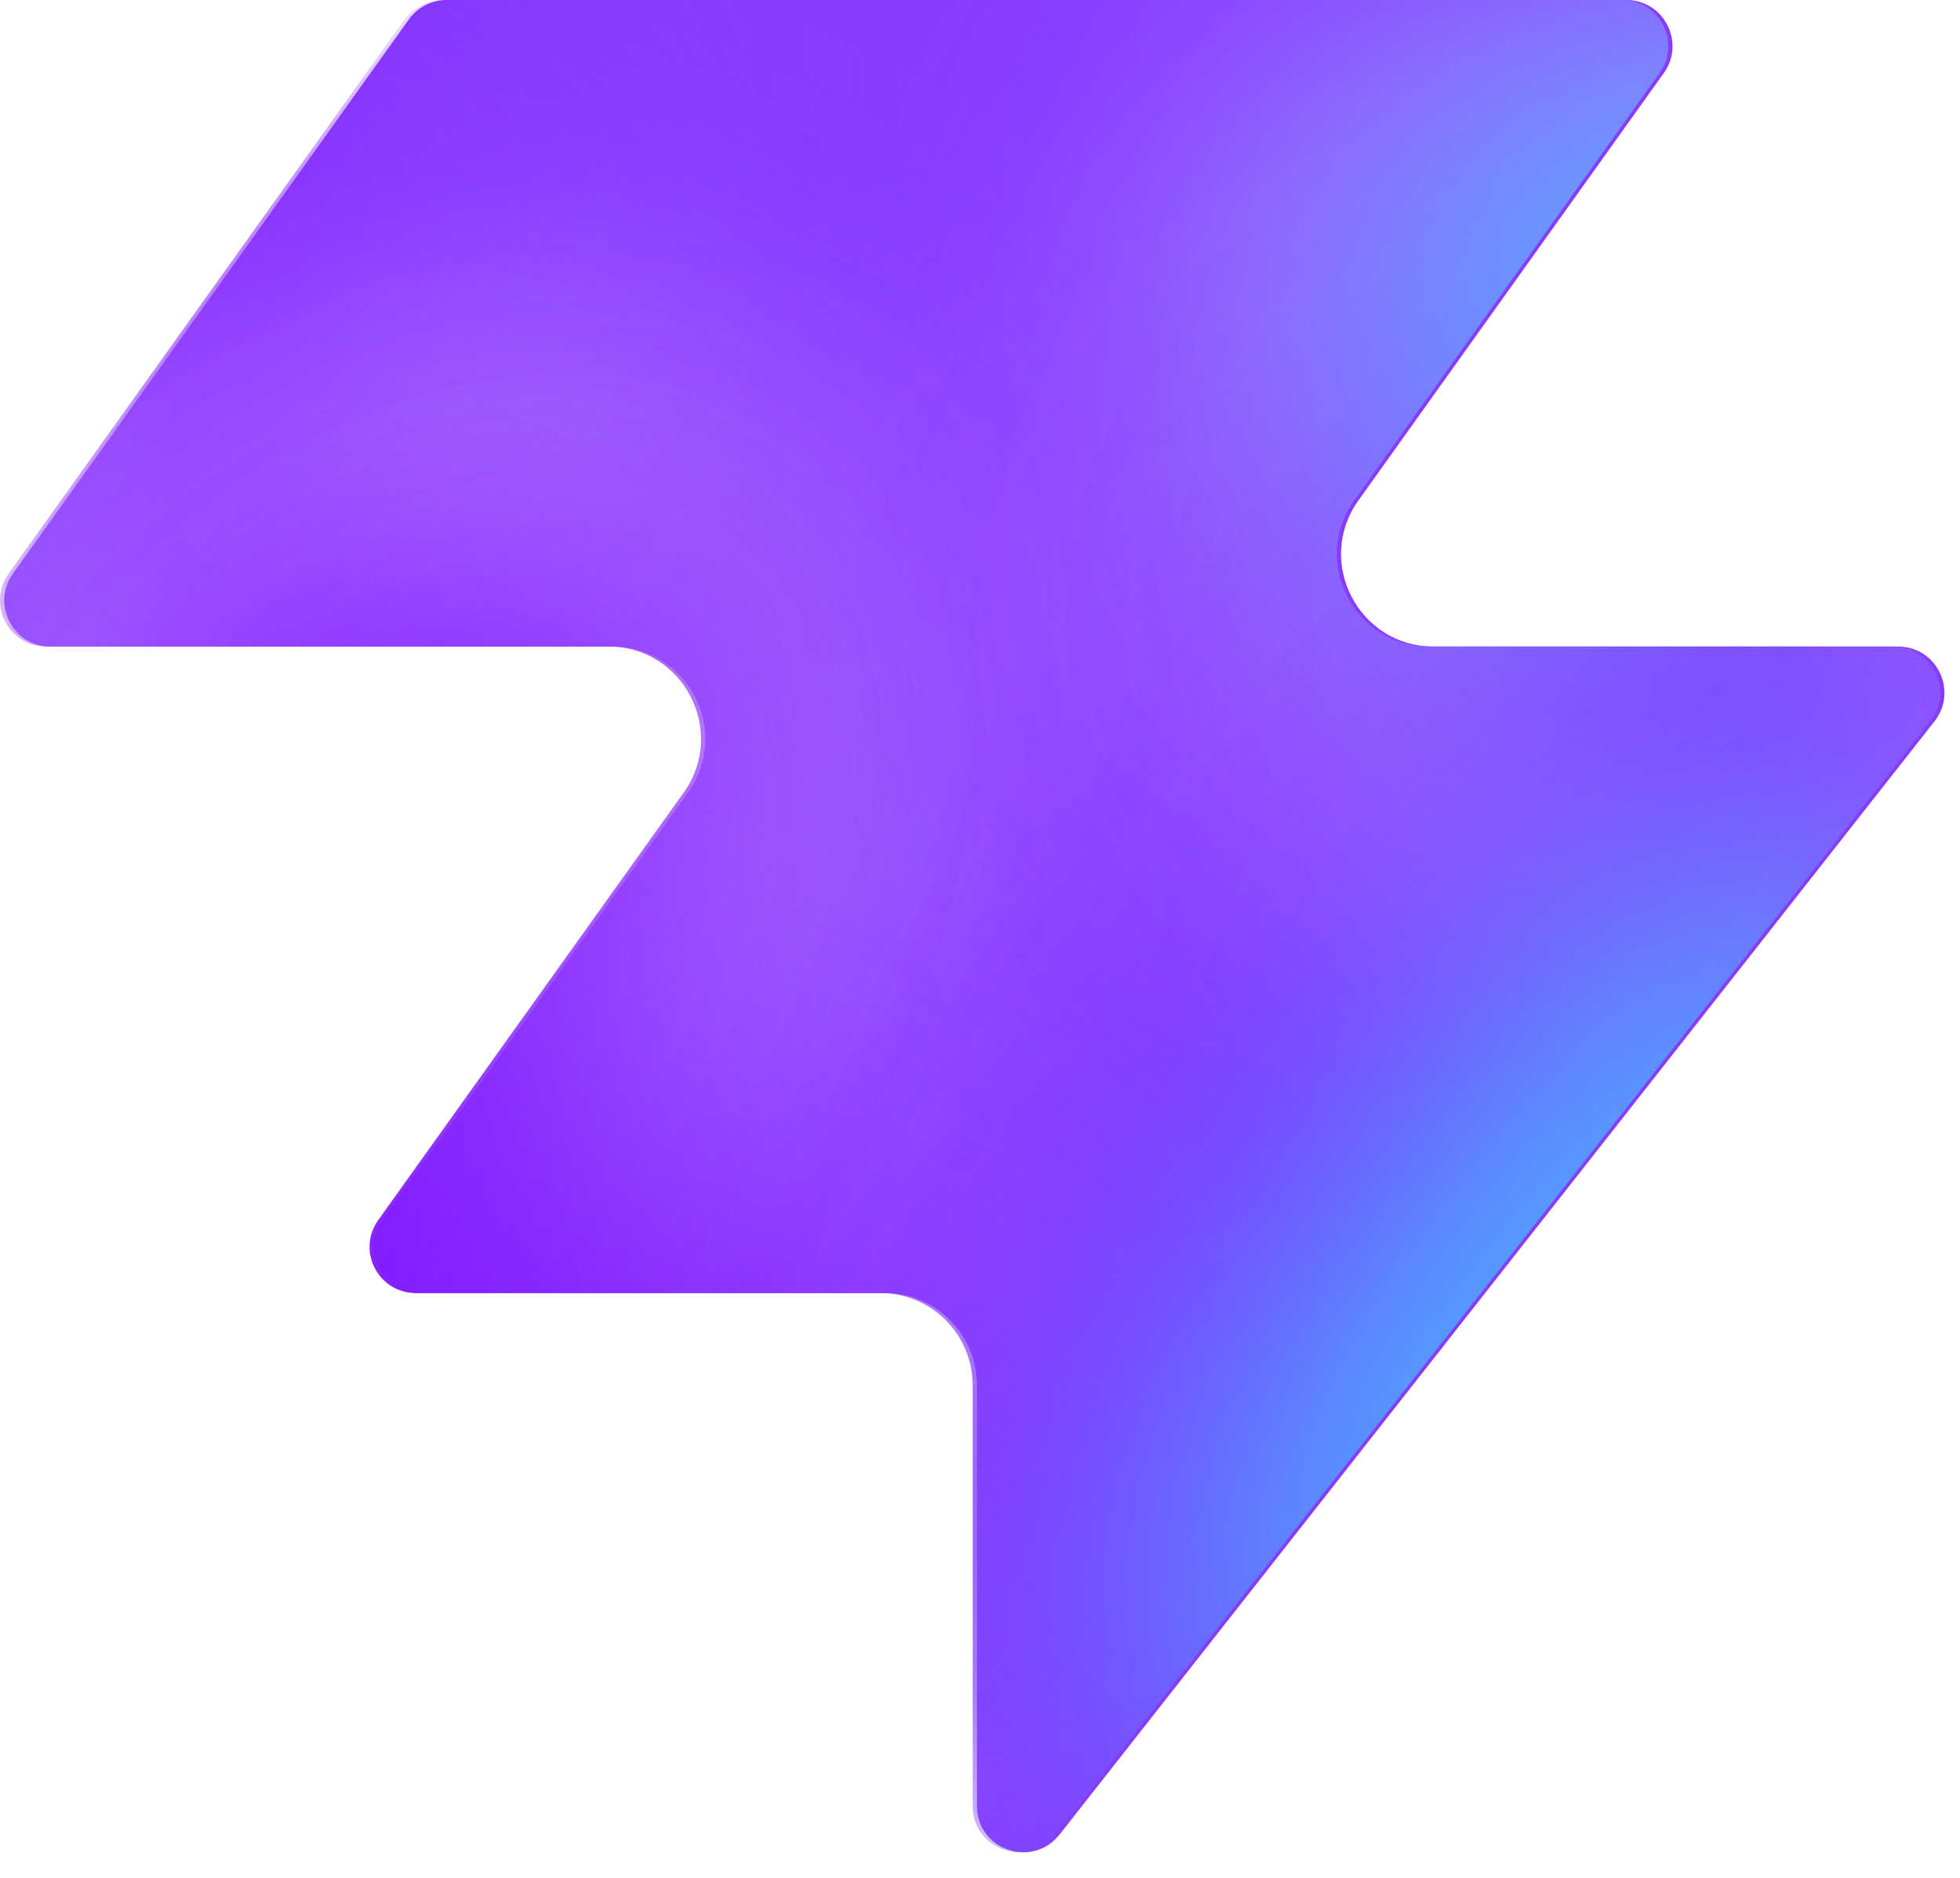
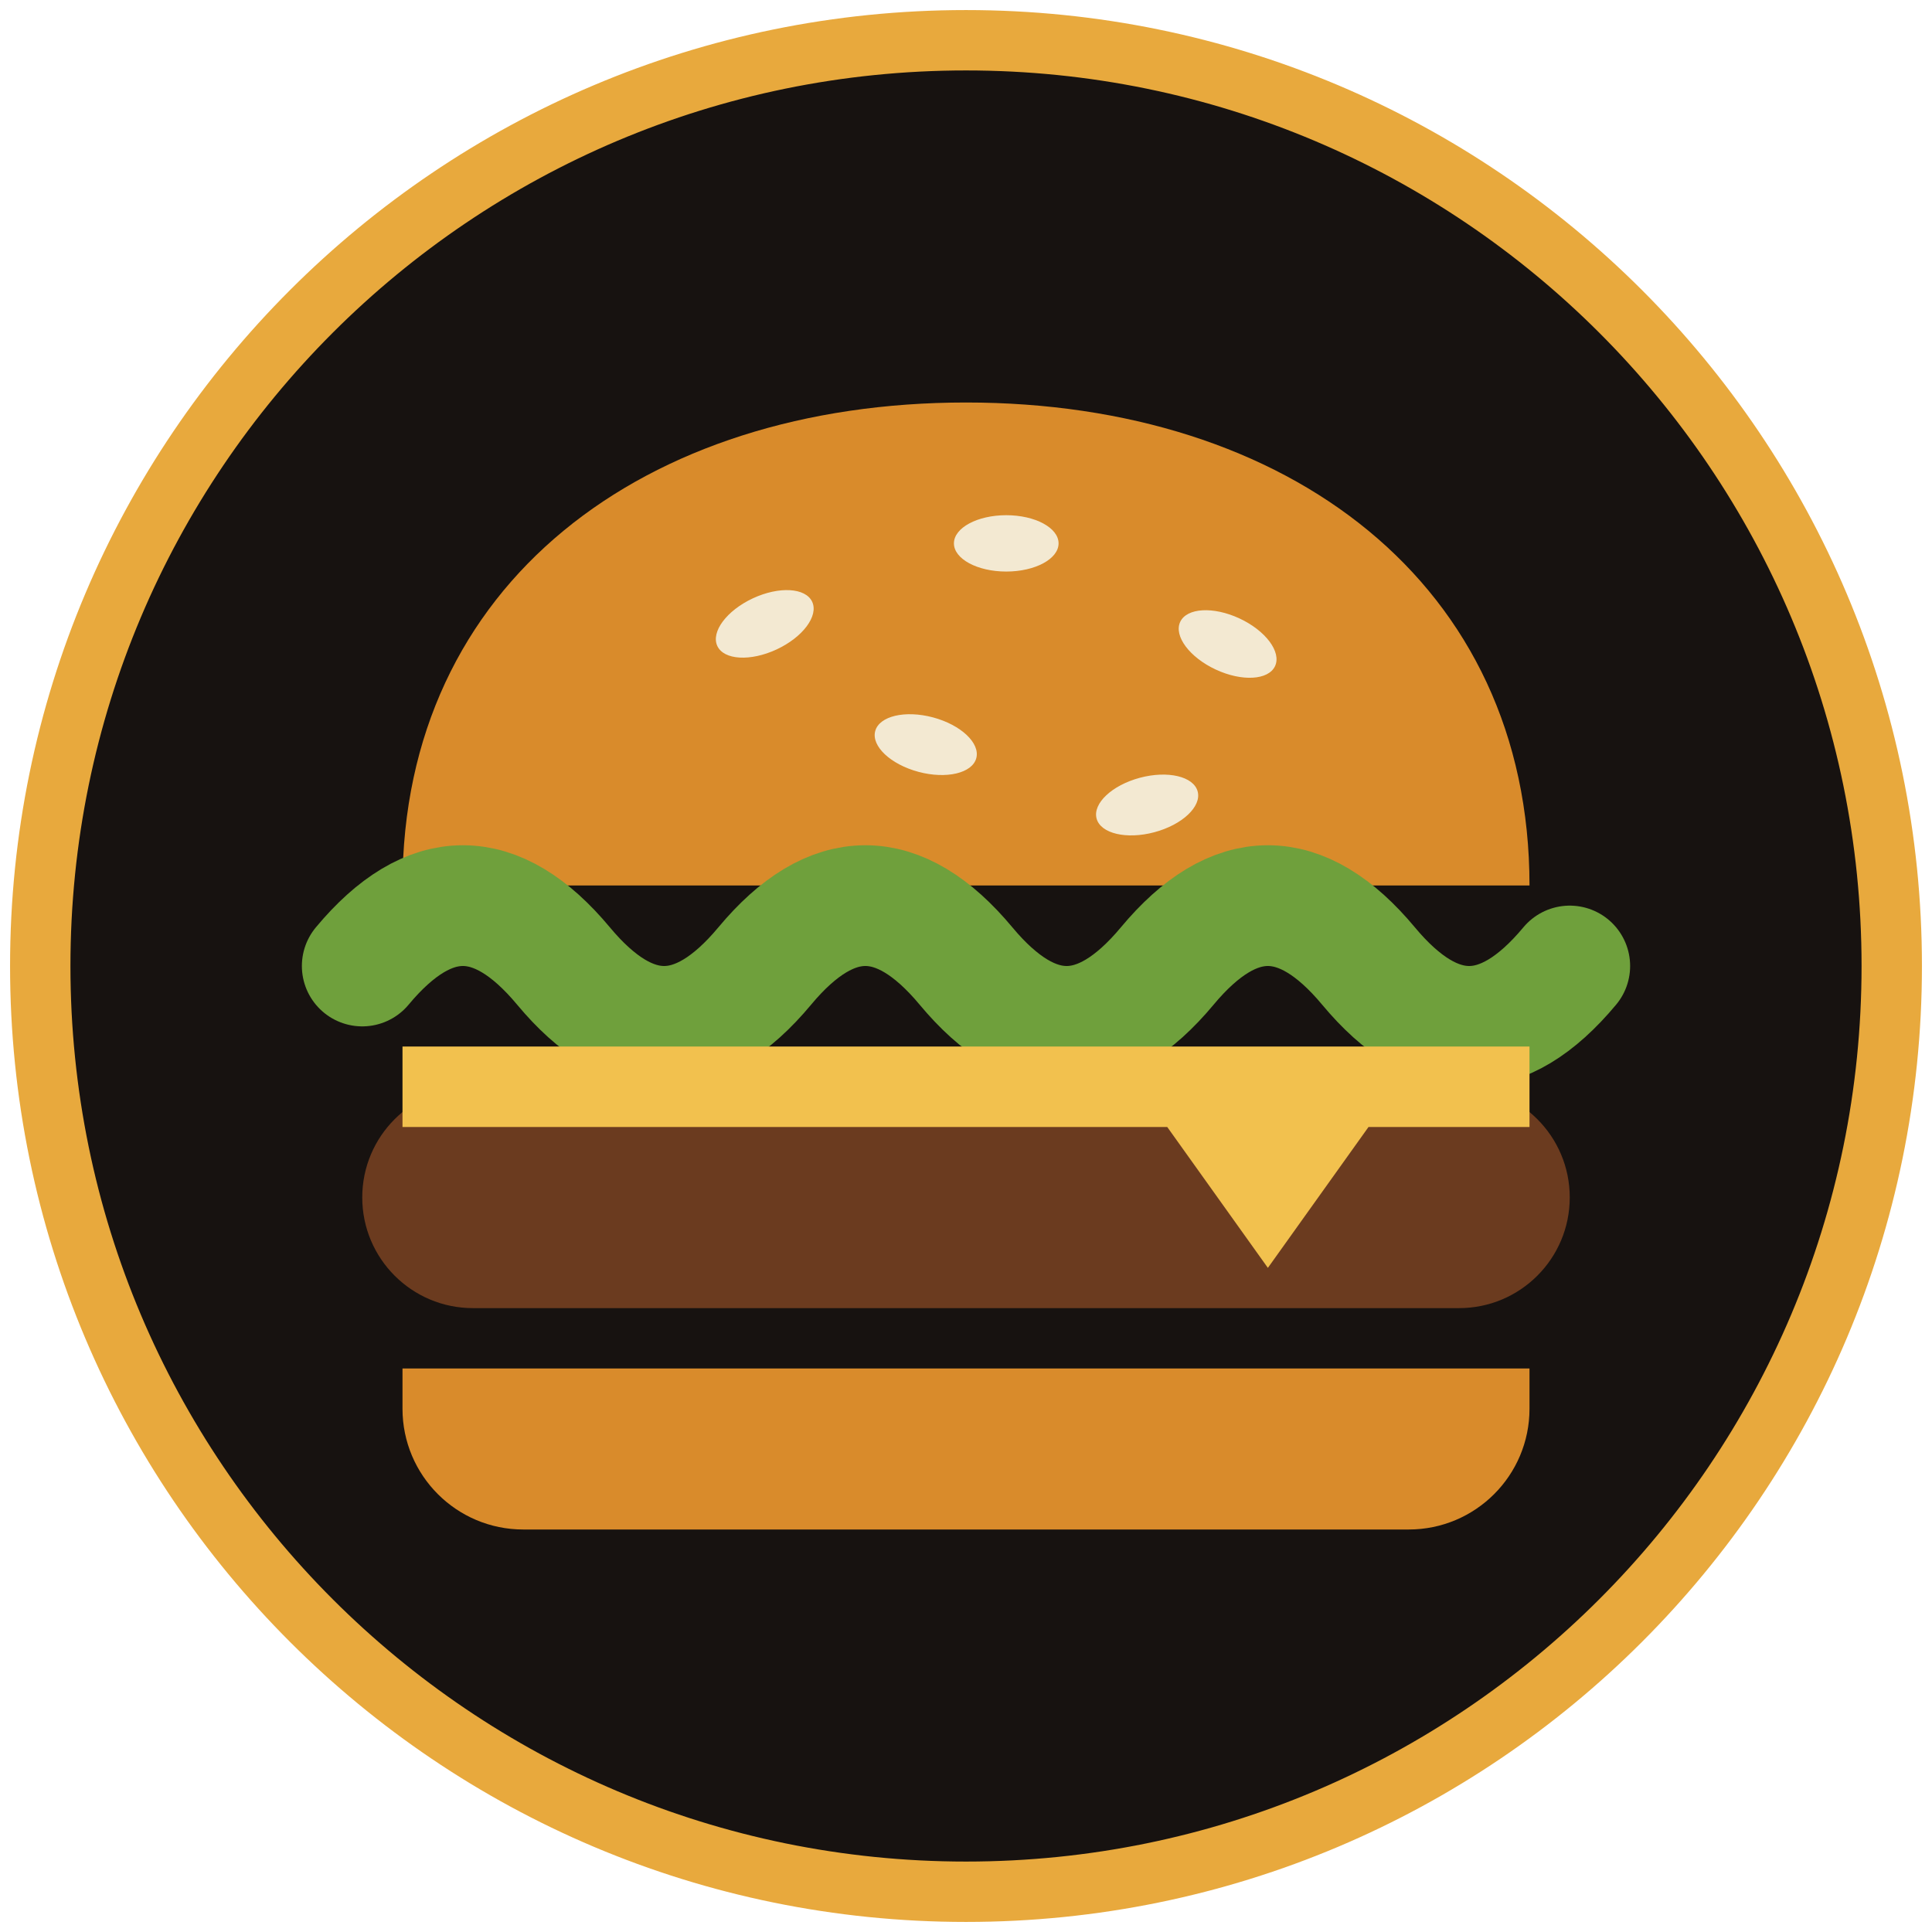
- <svg xmlns="http://www.w3.org/2000/svg" width="48" height="46" fill="none" viewBox="0 0 48 46">
-   <path fill="#863bff" d="M25.946 44.938c-.664.845-2.021.375-2.021-.698V33.937a2.26 2.26 0 0 0-2.262-2.262H10.287c-.92 0-1.456-1.04-.92-1.788l7.48-10.471c1.07-1.497 0-3.578-1.842-3.578H1.237c-.92 0-1.456-1.04-.92-1.788L10.013.474c.214-.297.556-.474.92-.474h28.894c.92 0 1.456 1.04.92 1.788l-7.48 10.471c-1.07 1.498 0 3.579 1.842 3.579h11.377c.943 0 1.473 1.088.89 1.83L25.947 44.94z" style="fill:#863bff;fill:color(display-p3 .525 .23 1);fill-opacity:1" />
-   <mask id="a" width="48" height="46" x="0" y="0" maskUnits="userSpaceOnUse" style="mask-type:alpha">
-     <path fill="#000" d="M25.842 44.938c-.664.844-2.021.375-2.021-.698V33.937a2.26 2.26 0 0 0-2.262-2.262H10.183c-.92 0-1.456-1.04-.92-1.788l7.48-10.471c1.07-1.498 0-3.579-1.842-3.579H1.133c-.92 0-1.456-1.04-.92-1.787L9.91.473c.214-.297.556-.474.92-.474h28.894c.92 0 1.456 1.04.92 1.788l-7.48 10.471c-1.07 1.498 0 3.578 1.842 3.578h11.377c.943 0 1.473 1.088.89 1.832L25.843 44.94z" style="fill:#000;fill-opacity:1" />
-   </mask>
-   <g mask="url(#a)">
-     <g filter="url(#b)">
-       <ellipse cx="5.508" cy="14.704" fill="#ede6ff" rx="5.508" ry="14.704" style="fill:#ede6ff;fill:color(display-p3 .927 .903 1);fill-opacity:1" transform="matrix(.00324 1 1 -.00324 -4.47 31.516)" />
-     </g>
-     <g filter="url(#c)">
-       <ellipse cx="10.399" cy="29.851" fill="#ede6ff" rx="10.399" ry="29.851" style="fill:#ede6ff;fill:color(display-p3 .927 .903 1);fill-opacity:1" transform="matrix(.00324 1 1 -.00324 -39.328 7.883)" />
-     </g>
-     <g filter="url(#d)">
-       <ellipse cx="5.508" cy="30.487" fill="#7e14ff" rx="5.508" ry="30.487" style="fill:#7e14ff;fill:color(display-p3 .492 .077 1);fill-opacity:1" transform="rotate(89.814 -25.913 -14.639)scale(1 -1)" />
-     </g>
-     <g filter="url(#e)">
-       <ellipse cx="5.508" cy="30.599" fill="#7e14ff" rx="5.508" ry="30.599" style="fill:#7e14ff;fill:color(display-p3 .492 .077 1);fill-opacity:1" transform="rotate(89.814 -32.644 -3.334)scale(1 -1)" />
-     </g>
-     <g filter="url(#f)">
-       <ellipse cx="5.508" cy="30.599" fill="#7e14ff" rx="5.508" ry="30.599" style="fill:#7e14ff;fill:color(display-p3 .492 .077 1);fill-opacity:1" transform="matrix(.00324 1 1 -.00324 -34.34 30.47)" />
-     </g>
-     <g filter="url(#g)">
-       <ellipse cx="14.072" cy="22.078" fill="#ede6ff" rx="14.072" ry="22.078" style="fill:#ede6ff;fill:color(display-p3 .927 .903 1);fill-opacity:1" transform="rotate(93.35 24.506 48.493)scale(-1 1)" />
-     </g>
-     <g filter="url(#h)">
-       <ellipse cx="3.47" cy="21.501" fill="#7e14ff" rx="3.47" ry="21.501" style="fill:#7e14ff;fill:color(display-p3 .492 .077 1);fill-opacity:1" transform="rotate(89.009 28.708 47.59)scale(-1 1)" />
-     </g>
-     <g filter="url(#i)">
-       <ellipse cx="3.47" cy="21.501" fill="#7e14ff" rx="3.47" ry="21.501" style="fill:#7e14ff;fill:color(display-p3 .492 .077 1);fill-opacity:1" transform="rotate(89.009 28.708 47.59)scale(-1 1)" />
-     </g>
-     <g filter="url(#j)">
-       <ellipse cx=".387" cy="8.972" fill="#7e14ff" rx="4.407" ry="29.108" style="fill:#7e14ff;fill:color(display-p3 .492 .077 1);fill-opacity:1" transform="rotate(39.51 .387 8.972)" />
-     </g>
-     <g filter="url(#k)">
-       <ellipse cx="47.523" cy="-6.092" fill="#7e14ff" rx="4.407" ry="29.108" style="fill:#7e14ff;fill:color(display-p3 .492 .077 1);fill-opacity:1" transform="rotate(37.892 47.523 -6.092)" />
-     </g>
-     <g filter="url(#l)">
-       <ellipse cx="41.412" cy="6.333" fill="#47bfff" rx="5.971" ry="9.665" style="fill:#47bfff;fill:color(display-p3 .28 .748 1);fill-opacity:1" transform="rotate(37.892 41.412 6.333)" />
-     </g>
-     <g filter="url(#m)">
-       <ellipse cx="-1.879" cy="38.332" fill="#7e14ff" rx="4.407" ry="29.108" style="fill:#7e14ff;fill:color(display-p3 .492 .077 1);fill-opacity:1" transform="rotate(37.892 -1.88 38.332)" />
-     </g>
-     <g filter="url(#n)">
-       <ellipse cx="-1.879" cy="38.332" fill="#7e14ff" rx="4.407" ry="29.108" style="fill:#7e14ff;fill:color(display-p3 .492 .077 1);fill-opacity:1" transform="rotate(37.892 -1.88 38.332)" />
-     </g>
-     <g filter="url(#o)">
-       <ellipse cx="35.651" cy="29.907" fill="#7e14ff" rx="4.407" ry="29.108" style="fill:#7e14ff;fill:color(display-p3 .492 .077 1);fill-opacity:1" transform="rotate(37.892 35.651 29.907)" />
-     </g>
-     <g filter="url(#p)">
-       <ellipse cx="38.418" cy="32.4" fill="#47bfff" rx="5.971" ry="15.297" style="fill:#47bfff;fill:color(display-p3 .28 .748 1);fill-opacity:1" transform="rotate(37.892 38.418 32.4)" />
-     </g>
+ <svg xmlns="http://www.w3.org/2000/svg" viewBox="0 0 96 96" role="img" aria-label="Hambúrguer">
+   <circle cx="48" cy="48" r="46" fill="#171210" stroke="#E8A93D" stroke-width="3" />
+   <path d="M20 44C20 29 32 20 48 20s28 9 28 24Z" fill="#D98B2B" />
+   <g fill="#F3E9D2">
+     <ellipse cx="38" cy="31" rx="2.6" ry="1.4" transform="rotate(-25 38 31)" />
+     <ellipse cx="50" cy="27" rx="2.6" ry="1.4" />
+     <ellipse cx="61" cy="32" rx="2.6" ry="1.4" transform="rotate(25 61 32)" />
+     <ellipse cx="46" cy="37" rx="2.6" ry="1.4" transform="rotate(15 46 37)" />
+     <ellipse cx="57" cy="40" rx="2.6" ry="1.4" transform="rotate(-15 57 40)" />
  </g>
-   <defs>
-     <filter id="b" width="60.045" height="41.654" x="-19.77" y="16.149" color-interpolation-filters="sRGB" filterUnits="userSpaceOnUse">
-       <feFlood flood-opacity="0" result="BackgroundImageFix" />
-       <feBlend in="SourceGraphic" in2="BackgroundImageFix" result="shape" />
-       <feGaussianBlur result="effect1_foregroundBlur_2002_17158" stdDeviation="7.659" />
-     </filter>
-     <filter id="c" width="90.34" height="51.437" x="-54.613" y="-7.533" color-interpolation-filters="sRGB" filterUnits="userSpaceOnUse">
-       <feFlood flood-opacity="0" result="BackgroundImageFix" />
-       <feBlend in="SourceGraphic" in2="BackgroundImageFix" result="shape" />
-       <feGaussianBlur result="effect1_foregroundBlur_2002_17158" stdDeviation="7.659" />
-     </filter>
-     <filter id="d" width="79.355" height="29.4" x="-49.64" y="2.03" color-interpolation-filters="sRGB" filterUnits="userSpaceOnUse">
-       <feFlood flood-opacity="0" result="BackgroundImageFix" />
-       <feBlend in="SourceGraphic" in2="BackgroundImageFix" result="shape" />
-       <feGaussianBlur result="effect1_foregroundBlur_2002_17158" stdDeviation="4.596" />
-     </filter>
-     <filter id="e" width="79.579" height="29.4" x="-45.045" y="20.029" color-interpolation-filters="sRGB" filterUnits="userSpaceOnUse">
-       <feFlood flood-opacity="0" result="BackgroundImageFix" />
-       <feBlend in="SourceGraphic" in2="BackgroundImageFix" result="shape" />
-       <feGaussianBlur result="effect1_foregroundBlur_2002_17158" stdDeviation="4.596" />
-     </filter>
-     <filter id="f" width="79.579" height="29.4" x="-43.513" y="21.178" color-interpolation-filters="sRGB" filterUnits="userSpaceOnUse">
-       <feFlood flood-opacity="0" result="BackgroundImageFix" />
-       <feBlend in="SourceGraphic" in2="BackgroundImageFix" result="shape" />
-       <feGaussianBlur result="effect1_foregroundBlur_2002_17158" stdDeviation="4.596" />
-     </filter>
-     <filter id="g" width="74.749" height="58.852" x="15.756" y="-17.901" color-interpolation-filters="sRGB" filterUnits="userSpaceOnUse">
-       <feFlood flood-opacity="0" result="BackgroundImageFix" />
-       <feBlend in="SourceGraphic" in2="BackgroundImageFix" result="shape" />
-       <feGaussianBlur result="effect1_foregroundBlur_2002_17158" stdDeviation="7.659" />
-     </filter>
-     <filter id="h" width="61.377" height="25.362" x="23.548" y="2.284" color-interpolation-filters="sRGB" filterUnits="userSpaceOnUse">
-       <feFlood flood-opacity="0" result="BackgroundImageFix" />
-       <feBlend in="SourceGraphic" in2="BackgroundImageFix" result="shape" />
-       <feGaussianBlur result="effect1_foregroundBlur_2002_17158" stdDeviation="4.596" />
-     </filter>
-     <filter id="i" width="61.377" height="25.362" x="23.548" y="2.284" color-interpolation-filters="sRGB" filterUnits="userSpaceOnUse">
-       <feFlood flood-opacity="0" result="BackgroundImageFix" />
-       <feBlend in="SourceGraphic" in2="BackgroundImageFix" result="shape" />
-       <feGaussianBlur result="effect1_foregroundBlur_2002_17158" stdDeviation="4.596" />
-     </filter>
-     <filter id="j" width="56.045" height="63.649" x="-27.636" y="-22.853" color-interpolation-filters="sRGB" filterUnits="userSpaceOnUse">
-       <feFlood flood-opacity="0" result="BackgroundImageFix" />
-       <feBlend in="SourceGraphic" in2="BackgroundImageFix" result="shape" />
-       <feGaussianBlur result="effect1_foregroundBlur_2002_17158" stdDeviation="4.596" />
-     </filter>
-     <filter id="k" width="54.814" height="64.646" x="20.116" y="-38.415" color-interpolation-filters="sRGB" filterUnits="userSpaceOnUse">
-       <feFlood flood-opacity="0" result="BackgroundImageFix" />
-       <feBlend in="SourceGraphic" in2="BackgroundImageFix" result="shape" />
-       <feGaussianBlur result="effect1_foregroundBlur_2002_17158" stdDeviation="4.596" />
-     </filter>
-     <filter id="l" width="33.541" height="35.313" x="24.641" y="-11.323" color-interpolation-filters="sRGB" filterUnits="userSpaceOnUse">
-       <feFlood flood-opacity="0" result="BackgroundImageFix" />
-       <feBlend in="SourceGraphic" in2="BackgroundImageFix" result="shape" />
-       <feGaussianBlur result="effect1_foregroundBlur_2002_17158" stdDeviation="4.596" />
-     </filter>
-     <filter id="m" width="54.814" height="64.646" x="-29.286" y="6.009" color-interpolation-filters="sRGB" filterUnits="userSpaceOnUse">
-       <feFlood flood-opacity="0" result="BackgroundImageFix" />
-       <feBlend in="SourceGraphic" in2="BackgroundImageFix" result="shape" />
-       <feGaussianBlur result="effect1_foregroundBlur_2002_17158" stdDeviation="4.596" />
-     </filter>
-     <filter id="n" width="54.814" height="64.646" x="-29.286" y="6.009" color-interpolation-filters="sRGB" filterUnits="userSpaceOnUse">
-       <feFlood flood-opacity="0" result="BackgroundImageFix" />
-       <feBlend in="SourceGraphic" in2="BackgroundImageFix" result="shape" />
-       <feGaussianBlur result="effect1_foregroundBlur_2002_17158" stdDeviation="4.596" />
-     </filter>
-     <filter id="o" width="54.814" height="64.646" x="8.244" y="-2.416" color-interpolation-filters="sRGB" filterUnits="userSpaceOnUse">
-       <feFlood flood-opacity="0" result="BackgroundImageFix" />
-       <feBlend in="SourceGraphic" in2="BackgroundImageFix" result="shape" />
-       <feGaussianBlur result="effect1_foregroundBlur_2002_17158" stdDeviation="4.596" />
-     </filter>
-     <filter id="p" width="39.409" height="43.623" x="18.713" y="10.588" color-interpolation-filters="sRGB" filterUnits="userSpaceOnUse">
-       <feFlood flood-opacity="0" result="BackgroundImageFix" />
-       <feBlend in="SourceGraphic" in2="BackgroundImageFix" result="shape" />
-       <feGaussianBlur result="effect1_foregroundBlur_2002_17158" stdDeviation="4.596" />
-     </filter>
-   </defs>
+   <path d="M18 48q5-6 10 0t10 0t10 0t10 0t10 0t10 0" fill="none" stroke="#6FA03C" stroke-width="6" stroke-linecap="round" />
+   <rect x="18" y="54" width="60" height="11" rx="5.5" fill="#6B3B1F" />
+   <path d="M20 52h56v4h-8l-5 7-5-7H20Z" fill="#F2C14E" />
+   <path d="M20 68h56v2a6 6 0 0 1-6 6H26a6 6 0 0 1-6-6Z" fill="#D98B2B" />
</svg>
